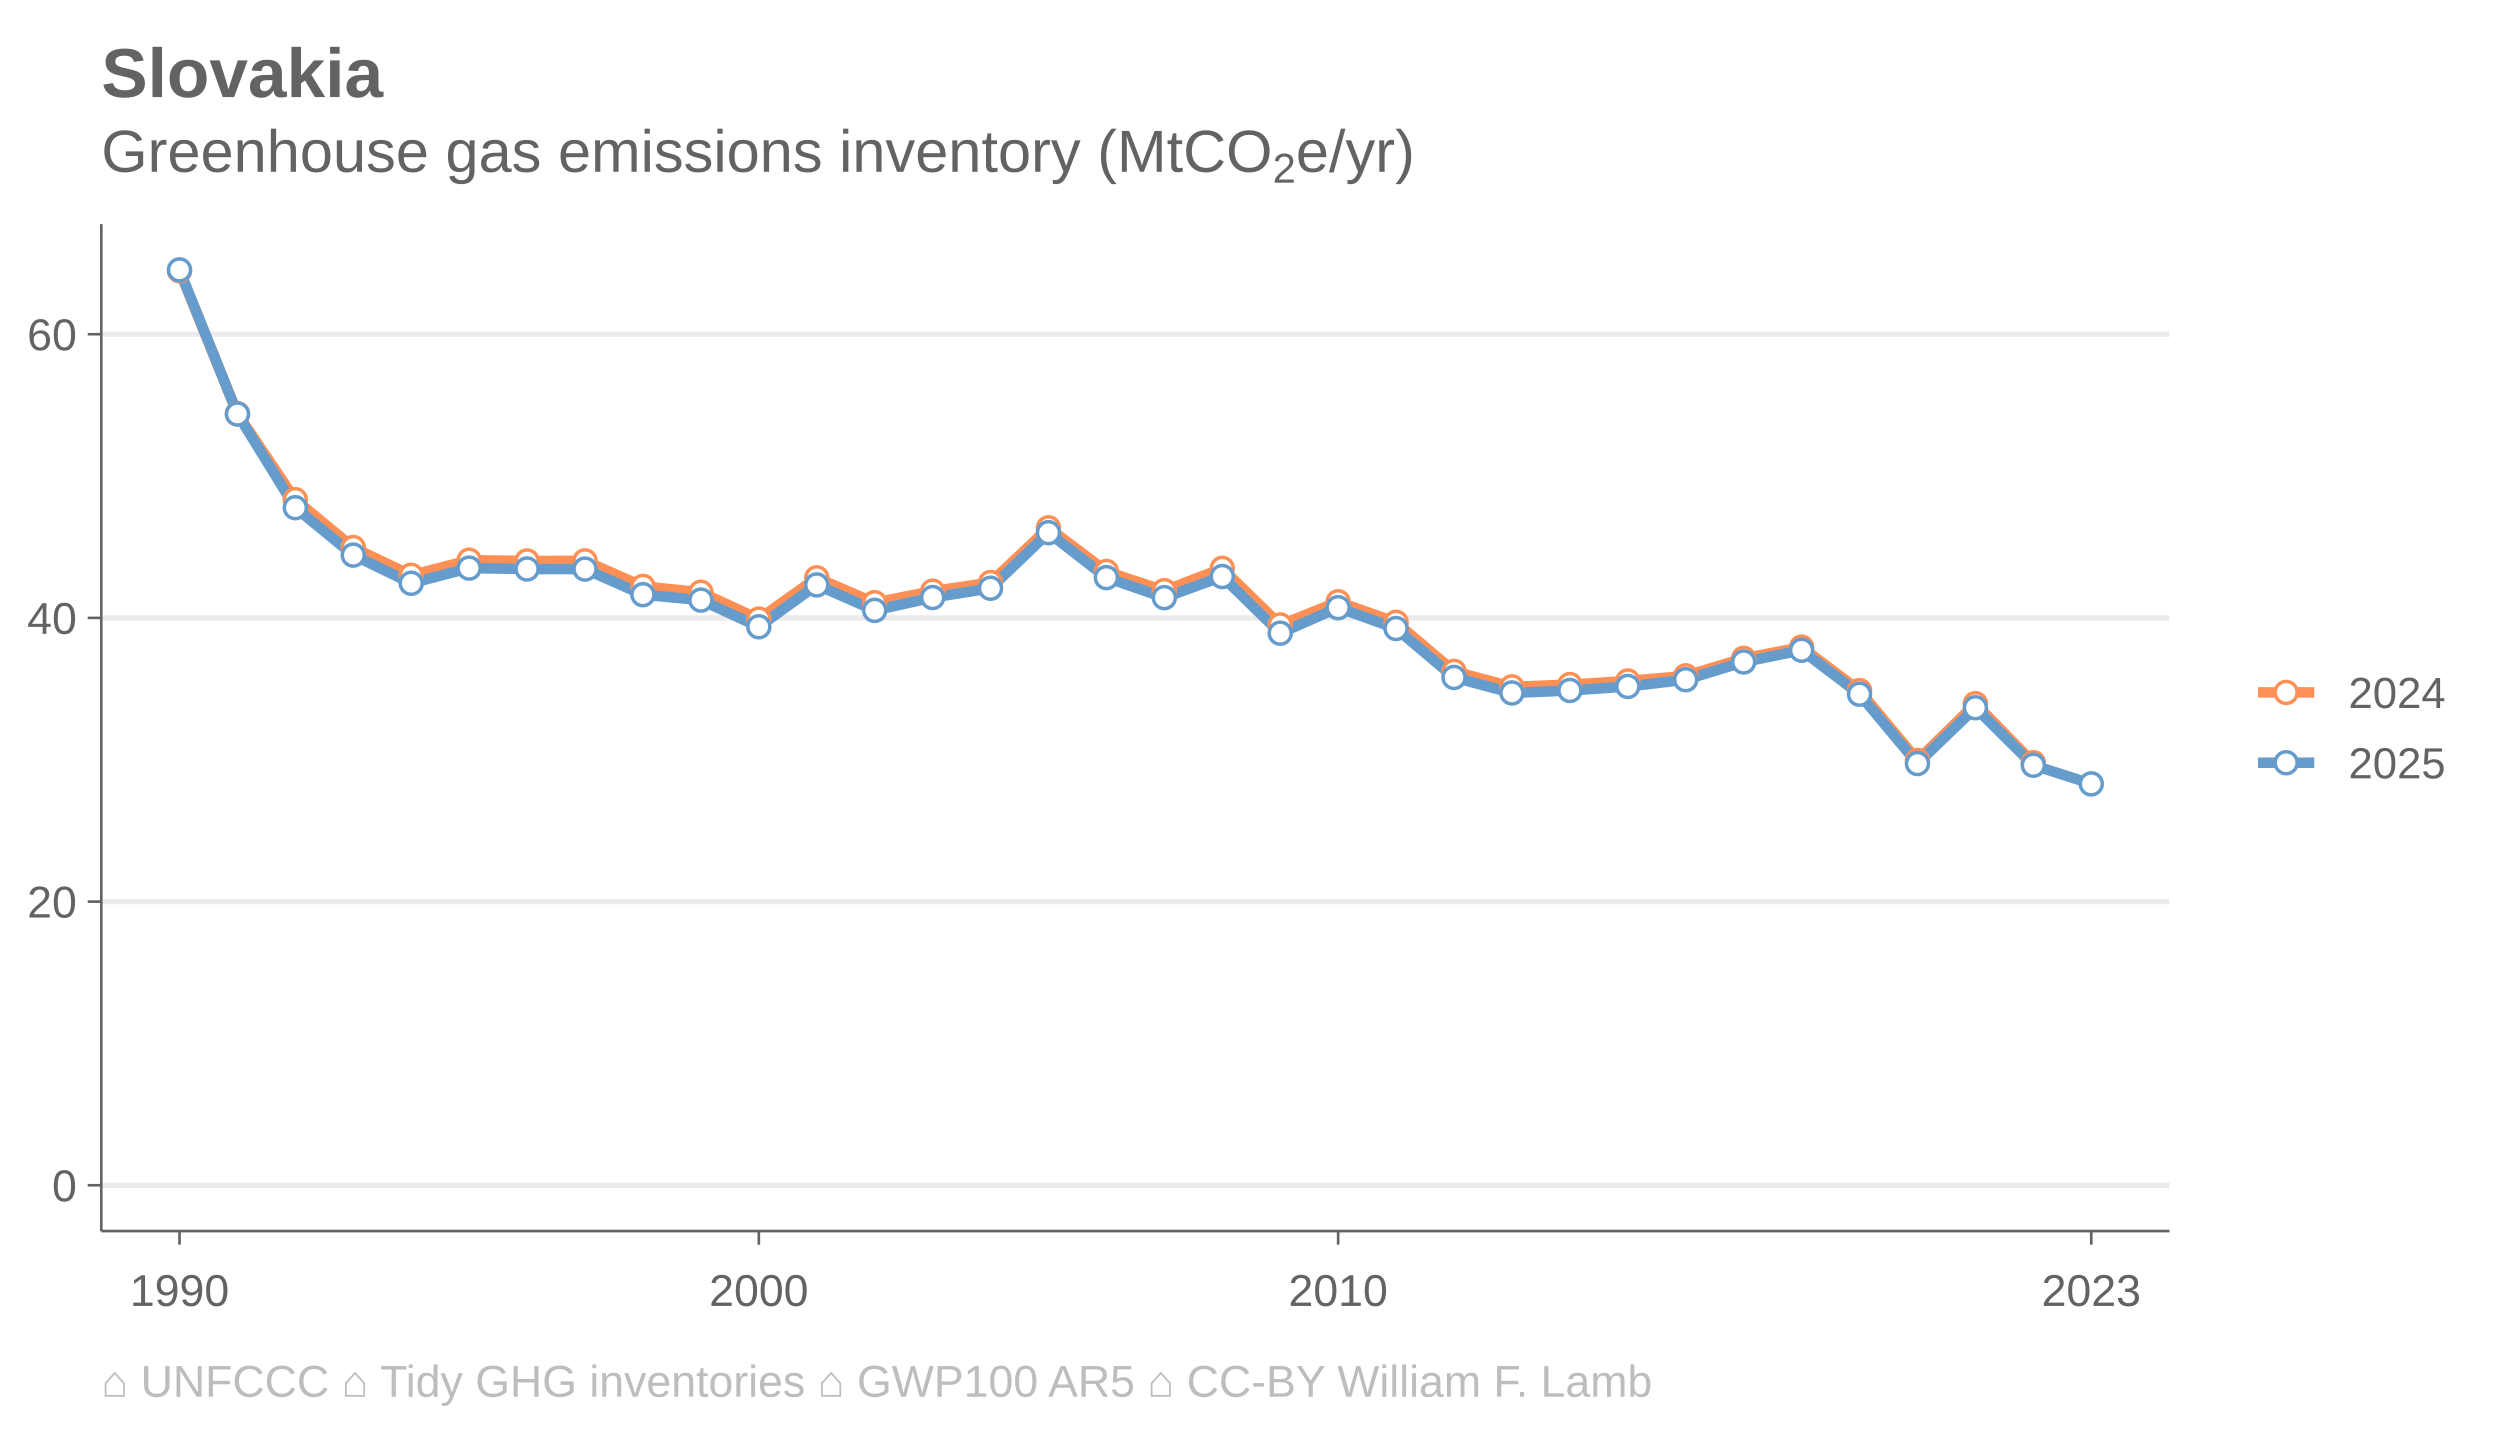
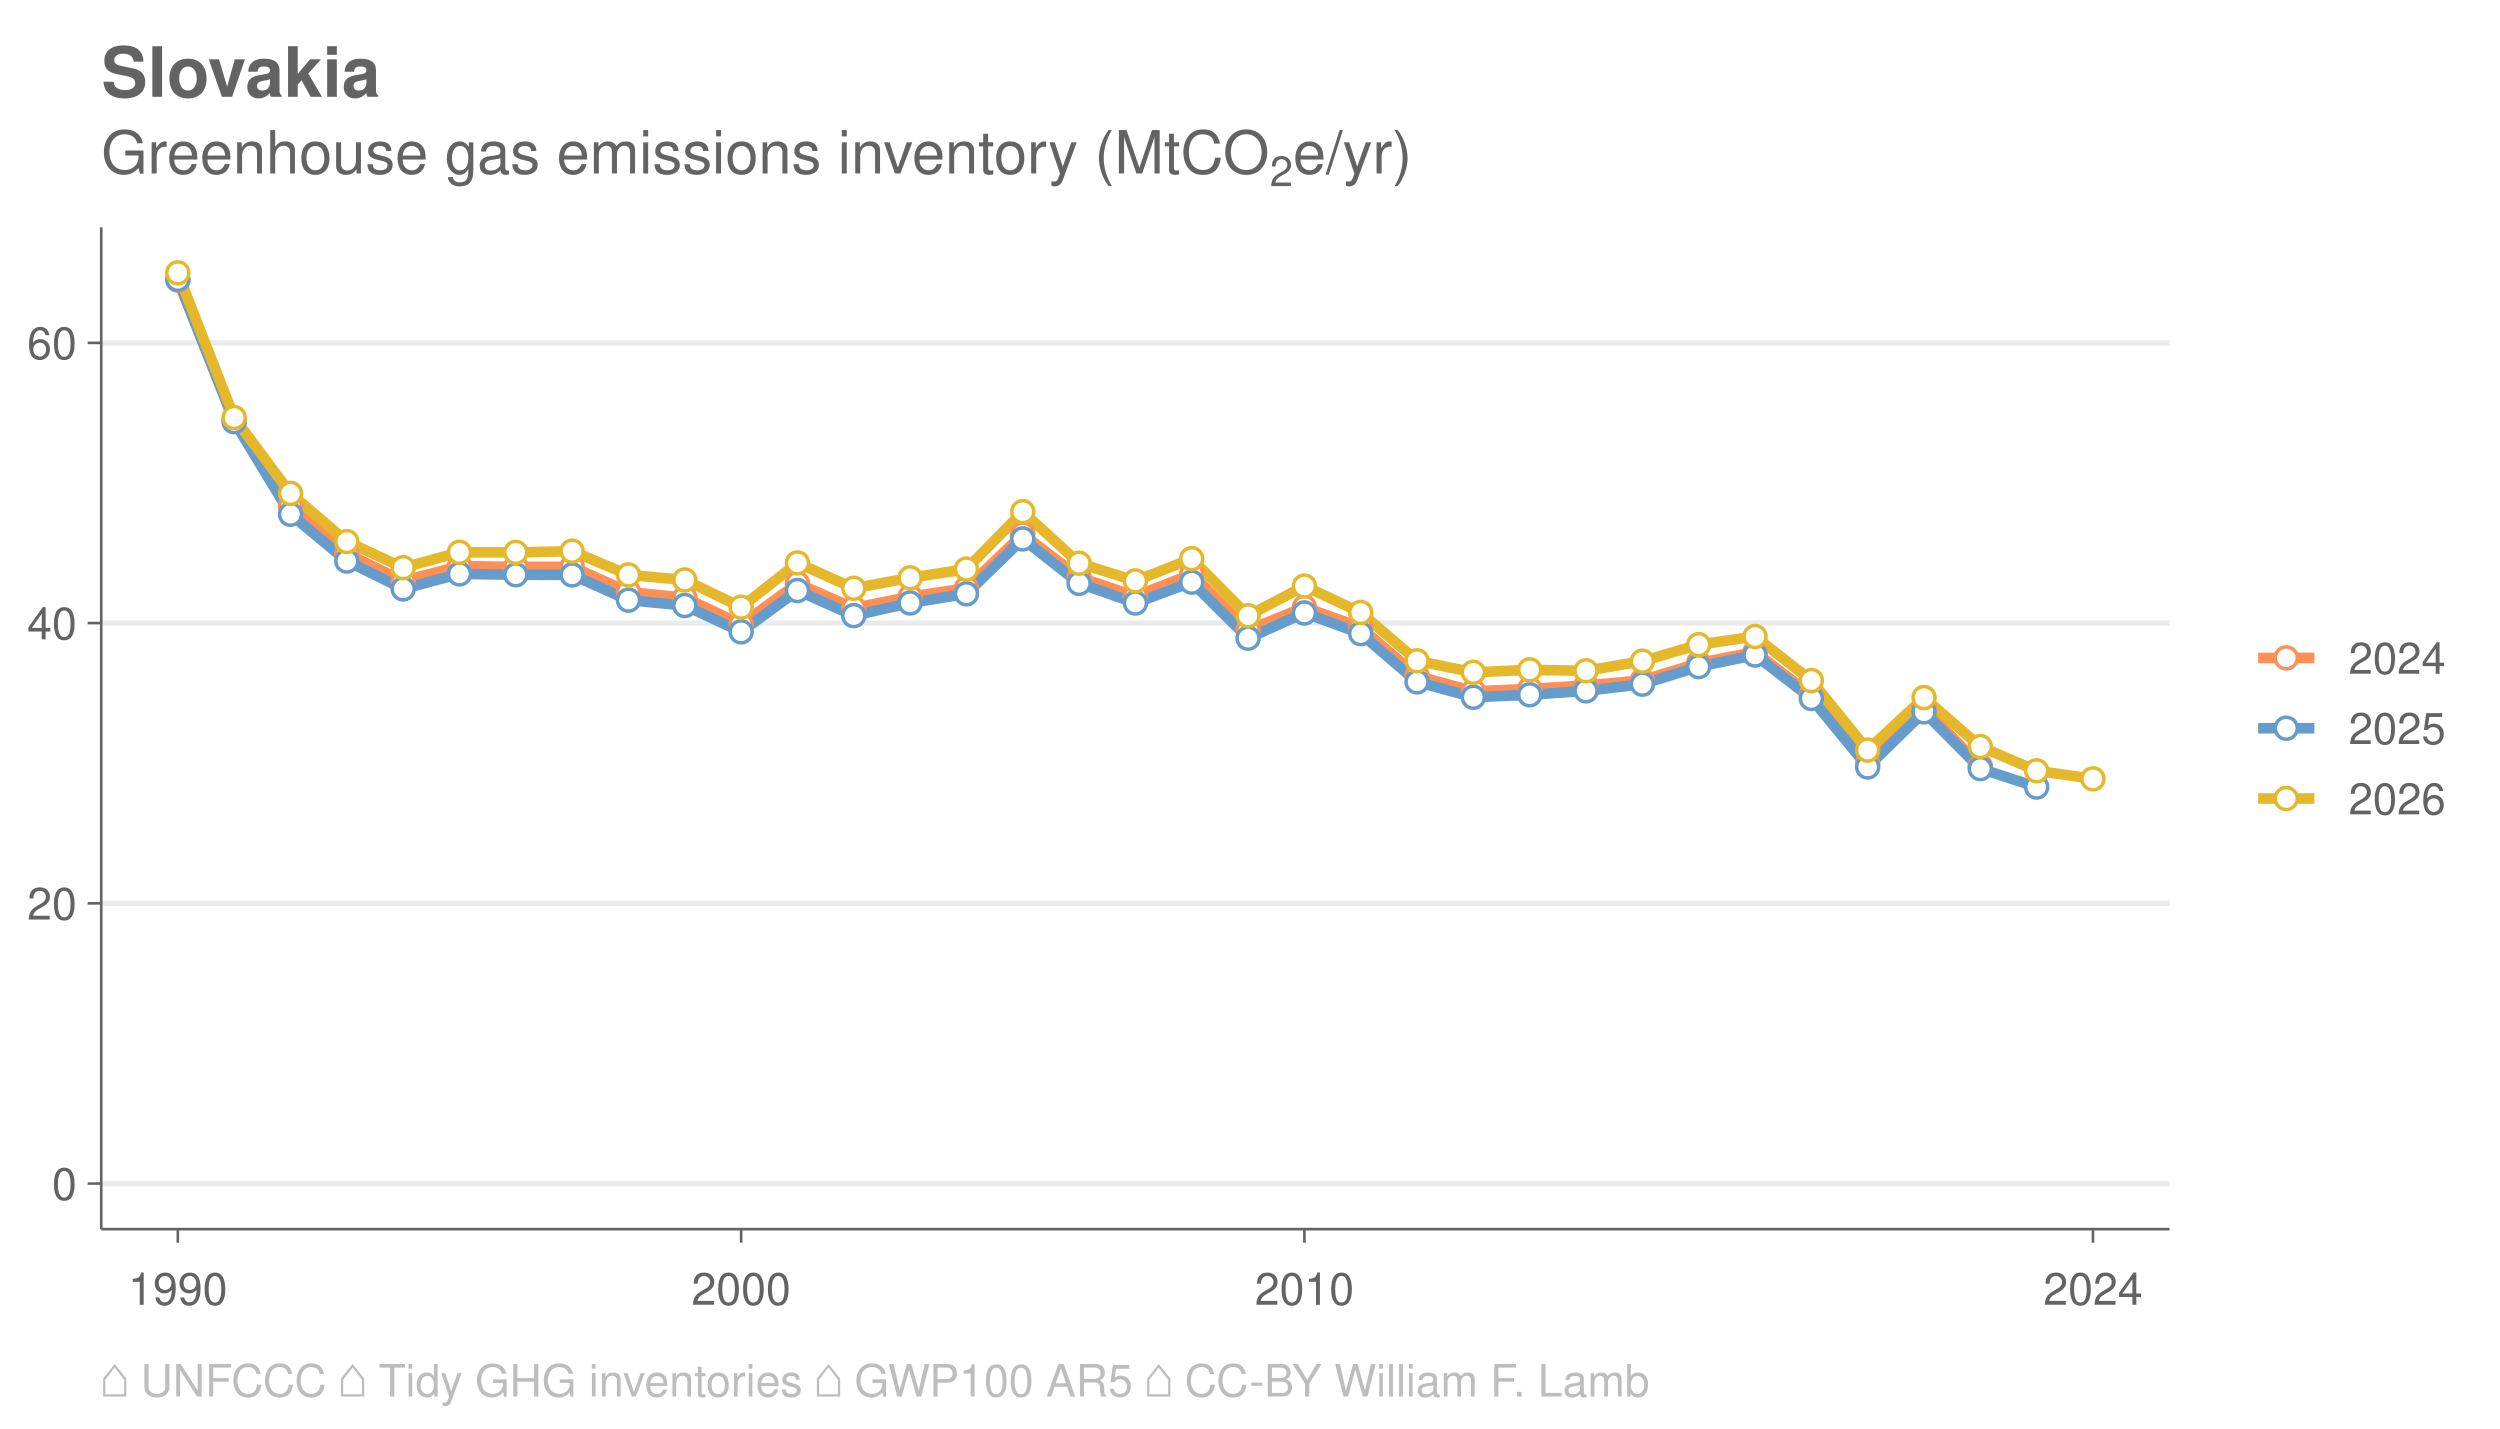
- <svg xmlns="http://www.w3.org/2000/svg" class="svglite" width="504.00pt" height="288.00pt" viewBox="0 0 504.00 288.00">
-   <defs>
-     <style type="text/css">
+ <svg xmlns="http://www.w3.org/2000/svg" width="504.00pt" height="288.00pt" viewBox="0 0 504.00 288.00">
+   <g class="svglite">
+     <defs>
+       <style type="text/css">
    .svglite line, .svglite polyline, .svglite polygon, .svglite path, .svglite rect, .svglite circle {
      fill: none;
      stroke: #000000;
      stroke-linecap: round;
      stroke-linejoin: round;
      stroke-miterlimit: 10.00;
    }
    .svglite text {
      white-space: pre;
    }
+     .svglite g.glyphgroup path {
+       fill: inherit;
+       stroke: none;
+     }
  </style>
-   </defs>
-   <rect width="100%" height="100%" style="stroke: none; fill: #FFFFFF;" />
-   <defs>
-     <clipPath id="cpMC4wMHw1MDQuMDB8MC4wMHwyODguMDA=">
-       <rect x="0.00" y="0.00" width="504.00" height="288.00" />
-     </clipPath>
-   </defs>
-   <g clip-path="url(#cpMC4wMHw1MDQuMDB8MC4wMHwyODguMDA=)">
-     <rect x="0.00" y="0.00" width="504.00" height="288.00" style="stroke-width: 1.07; stroke: #FFFFFF; fill: #FFFFFF;" />
-   </g>
-   <defs>
-     <clipPath id="cpMjAuNDJ8NDM3LjM3fDQ1LjE5fDI0OC4xOA==">
-       <rect x="20.42" y="45.19" width="416.95" height="202.99" />
-     </clipPath>
-   </defs>
-   <g clip-path="url(#cpMjAuNDJ8NDM3LjM3fDQ1LjE5fDI0OC4xOA==)">
-     <polyline points="20.42,238.95 437.37,238.95 " style="stroke-width: 1.07; stroke: #EBEBEB; stroke-linecap: butt;" />
-     <polyline points="20.42,181.76 437.37,181.76 " style="stroke-width: 1.07; stroke: #EBEBEB; stroke-linecap: butt;" />
-     <polyline points="20.42,124.57 437.37,124.57 " style="stroke-width: 1.07; stroke: #EBEBEB; stroke-linecap: butt;" />
-     <polyline points="20.42,67.38 437.37,67.38 " style="stroke-width: 1.07; stroke: #EBEBEB; stroke-linecap: butt;" />
-     <polyline points="36.19,54.58 47.87,83.41 59.54,100.74 71.22,110.38 82.90,115.98 94.58,112.94 106.26,113.09 117.94,113.07 129.62,118.22 141.30,119.40 152.98,124.81 164.66,116.49 176.34,121.50 188.02,119.18 199.69,117.44 211.37,106.41 223.05,115.20 234.73,119.08 246.41,114.59 258.09,126.00 269.77,121.32 281.45,125.46 293.13,135.35 304.81,138.47 316.49,138.01 328.17,137.29 339.84,136.25 351.52,132.72 363.20,130.47 374.88,139.23 386.56,153.30 398.24,141.86 409.92,153.77 " style="stroke-width: 2.13; stroke: #FF9055; stroke-linecap: butt;" />
-     <polyline points="36.19,54.41 47.87,83.46 59.54,102.35 71.22,111.91 82.90,117.59 94.58,114.53 106.26,114.71 117.94,114.73 129.62,119.89 141.30,120.98 152.98,126.36 164.66,117.92 176.34,123.05 188.02,120.46 199.69,118.59 211.37,107.39 223.05,116.45 234.73,120.48 246.41,116.23 258.09,127.65 269.77,122.50 281.45,126.71 293.13,136.57 304.81,139.70 316.49,139.20 328.17,138.39 339.84,137.03 351.52,133.45 363.20,131.09 374.88,139.95 386.56,153.93 398.24,142.68 409.92,154.27 421.60,158.03 " style="stroke-width: 2.13; stroke: #659CCC; stroke-linecap: butt;" />
-     <circle cx="36.19" cy="54.58" r="2.22" style="stroke-width: 0.71; stroke: #FF9055; fill: #FFFFFF;" />
-     <circle cx="36.19" cy="54.41" r="2.22" style="stroke-width: 0.71; stroke: #659CCC; fill: #FFFFFF;" />
-     <circle cx="47.87" cy="83.41" r="2.22" style="stroke-width: 0.71; stroke: #FF9055; fill: #FFFFFF;" />
-     <circle cx="47.87" cy="83.46" r="2.22" style="stroke-width: 0.71; stroke: #659CCC; fill: #FFFFFF;" />
-     <circle cx="59.54" cy="100.74" r="2.22" style="stroke-width: 0.71; stroke: #FF9055; fill: #FFFFFF;" />
-     <circle cx="59.54" cy="102.35" r="2.22" style="stroke-width: 0.71; stroke: #659CCC; fill: #FFFFFF;" />
-     <circle cx="71.22" cy="110.38" r="2.22" style="stroke-width: 0.71; stroke: #FF9055; fill: #FFFFFF;" />
-     <circle cx="71.22" cy="111.91" r="2.22" style="stroke-width: 0.71; stroke: #659CCC; fill: #FFFFFF;" />
-     <circle cx="82.90" cy="115.98" r="2.22" style="stroke-width: 0.71; stroke: #FF9055; fill: #FFFFFF;" />
-     <circle cx="82.90" cy="117.59" r="2.22" style="stroke-width: 0.71; stroke: #659CCC; fill: #FFFFFF;" />
-     <circle cx="94.58" cy="112.94" r="2.22" style="stroke-width: 0.71; stroke: #FF9055; fill: #FFFFFF;" />
-     <circle cx="94.58" cy="114.53" r="2.22" style="stroke-width: 0.71; stroke: #659CCC; fill: #FFFFFF;" />
-     <circle cx="106.26" cy="113.09" r="2.22" style="stroke-width: 0.71; stroke: #FF9055; fill: #FFFFFF;" />
-     <circle cx="106.26" cy="114.71" r="2.22" style="stroke-width: 0.71; stroke: #659CCC; fill: #FFFFFF;" />
-     <circle cx="117.94" cy="113.07" r="2.22" style="stroke-width: 0.71; stroke: #FF9055; fill: #FFFFFF;" />
-     <circle cx="117.94" cy="114.73" r="2.22" style="stroke-width: 0.71; stroke: #659CCC; fill: #FFFFFF;" />
-     <circle cx="129.62" cy="118.22" r="2.22" style="stroke-width: 0.71; stroke: #FF9055; fill: #FFFFFF;" />
-     <circle cx="129.62" cy="119.89" r="2.22" style="stroke-width: 0.71; stroke: #659CCC; fill: #FFFFFF;" />
-     <circle cx="141.30" cy="119.40" r="2.22" style="stroke-width: 0.71; stroke: #FF9055; fill: #FFFFFF;" />
-     <circle cx="141.30" cy="120.98" r="2.22" style="stroke-width: 0.71; stroke: #659CCC; fill: #FFFFFF;" />
-     <circle cx="152.98" cy="124.81" r="2.22" style="stroke-width: 0.71; stroke: #FF9055; fill: #FFFFFF;" />
-     <circle cx="152.98" cy="126.36" r="2.22" style="stroke-width: 0.71; stroke: #659CCC; fill: #FFFFFF;" />
-     <circle cx="164.66" cy="116.49" r="2.22" style="stroke-width: 0.71; stroke: #FF9055; fill: #FFFFFF;" />
-     <circle cx="164.66" cy="117.92" r="2.22" style="stroke-width: 0.71; stroke: #659CCC; fill: #FFFFFF;" />
-     <circle cx="176.34" cy="121.50" r="2.22" style="stroke-width: 0.71; stroke: #FF9055; fill: #FFFFFF;" />
-     <circle cx="176.34" cy="123.05" r="2.22" style="stroke-width: 0.71; stroke: #659CCC; fill: #FFFFFF;" />
-     <circle cx="188.02" cy="119.18" r="2.22" style="stroke-width: 0.71; stroke: #FF9055; fill: #FFFFFF;" />
-     <circle cx="188.02" cy="120.46" r="2.22" style="stroke-width: 0.71; stroke: #659CCC; fill: #FFFFFF;" />
-     <circle cx="199.69" cy="117.44" r="2.22" style="stroke-width: 0.71; stroke: #FF9055; fill: #FFFFFF;" />
-     <circle cx="199.69" cy="118.59" r="2.22" style="stroke-width: 0.71; stroke: #659CCC; fill: #FFFFFF;" />
-     <circle cx="211.37" cy="106.41" r="2.22" style="stroke-width: 0.71; stroke: #FF9055; fill: #FFFFFF;" />
-     <circle cx="211.37" cy="107.39" r="2.22" style="stroke-width: 0.71; stroke: #659CCC; fill: #FFFFFF;" />
-     <circle cx="223.05" cy="115.20" r="2.22" style="stroke-width: 0.71; stroke: #FF9055; fill: #FFFFFF;" />
-     <circle cx="223.05" cy="116.45" r="2.22" style="stroke-width: 0.71; stroke: #659CCC; fill: #FFFFFF;" />
-     <circle cx="234.73" cy="119.08" r="2.22" style="stroke-width: 0.71; stroke: #FF9055; fill: #FFFFFF;" />
-     <circle cx="234.73" cy="120.48" r="2.22" style="stroke-width: 0.71; stroke: #659CCC; fill: #FFFFFF;" />
-     <circle cx="246.41" cy="114.59" r="2.22" style="stroke-width: 0.71; stroke: #FF9055; fill: #FFFFFF;" />
-     <circle cx="246.41" cy="116.23" r="2.22" style="stroke-width: 0.71; stroke: #659CCC; fill: #FFFFFF;" />
-     <circle cx="258.09" cy="126.00" r="2.22" style="stroke-width: 0.71; stroke: #FF9055; fill: #FFFFFF;" />
-     <circle cx="258.09" cy="127.65" r="2.22" style="stroke-width: 0.71; stroke: #659CCC; fill: #FFFFFF;" />
-     <circle cx="269.77" cy="121.32" r="2.22" style="stroke-width: 0.71; stroke: #FF9055; fill: #FFFFFF;" />
-     <circle cx="269.77" cy="122.50" r="2.22" style="stroke-width: 0.71; stroke: #659CCC; fill: #FFFFFF;" />
-     <circle cx="281.45" cy="125.46" r="2.22" style="stroke-width: 0.71; stroke: #FF9055; fill: #FFFFFF;" />
-     <circle cx="281.45" cy="126.71" r="2.22" style="stroke-width: 0.71; stroke: #659CCC; fill: #FFFFFF;" />
-     <circle cx="293.13" cy="135.35" r="2.22" style="stroke-width: 0.71; stroke: #FF9055; fill: #FFFFFF;" />
-     <circle cx="293.13" cy="136.57" r="2.22" style="stroke-width: 0.71; stroke: #659CCC; fill: #FFFFFF;" />
-     <circle cx="304.81" cy="138.47" r="2.22" style="stroke-width: 0.71; stroke: #FF9055; fill: #FFFFFF;" />
-     <circle cx="304.81" cy="139.70" r="2.22" style="stroke-width: 0.71; stroke: #659CCC; fill: #FFFFFF;" />
-     <circle cx="316.49" cy="138.01" r="2.22" style="stroke-width: 0.71; stroke: #FF9055; fill: #FFFFFF;" />
-     <circle cx="316.49" cy="139.20" r="2.22" style="stroke-width: 0.71; stroke: #659CCC; fill: #FFFFFF;" />
-     <circle cx="328.17" cy="137.29" r="2.22" style="stroke-width: 0.71; stroke: #FF9055; fill: #FFFFFF;" />
-     <circle cx="328.17" cy="138.39" r="2.22" style="stroke-width: 0.71; stroke: #659CCC; fill: #FFFFFF;" />
-     <circle cx="339.84" cy="136.25" r="2.22" style="stroke-width: 0.71; stroke: #FF9055; fill: #FFFFFF;" />
-     <circle cx="339.84" cy="137.03" r="2.22" style="stroke-width: 0.71; stroke: #659CCC; fill: #FFFFFF;" />
-     <circle cx="351.52" cy="132.72" r="2.22" style="stroke-width: 0.71; stroke: #FF9055; fill: #FFFFFF;" />
-     <circle cx="351.52" cy="133.45" r="2.22" style="stroke-width: 0.71; stroke: #659CCC; fill: #FFFFFF;" />
-     <circle cx="363.20" cy="130.47" r="2.22" style="stroke-width: 0.71; stroke: #FF9055; fill: #FFFFFF;" />
-     <circle cx="363.20" cy="131.09" r="2.22" style="stroke-width: 0.71; stroke: #659CCC; fill: #FFFFFF;" />
-     <circle cx="374.88" cy="139.23" r="2.22" style="stroke-width: 0.71; stroke: #FF9055; fill: #FFFFFF;" />
-     <circle cx="374.88" cy="139.95" r="2.22" style="stroke-width: 0.71; stroke: #659CCC; fill: #FFFFFF;" />
-     <circle cx="386.56" cy="153.30" r="2.22" style="stroke-width: 0.71; stroke: #FF9055; fill: #FFFFFF;" />
-     <circle cx="386.56" cy="153.93" r="2.22" style="stroke-width: 0.71; stroke: #659CCC; fill: #FFFFFF;" />
-     <circle cx="398.24" cy="141.86" r="2.22" style="stroke-width: 0.71; stroke: #FF9055; fill: #FFFFFF;" />
-     <circle cx="398.24" cy="142.68" r="2.22" style="stroke-width: 0.71; stroke: #659CCC; fill: #FFFFFF;" />
-     <circle cx="409.92" cy="153.77" r="2.22" style="stroke-width: 0.71; stroke: #FF9055; fill: #FFFFFF;" />
-     <circle cx="409.92" cy="154.27" r="2.22" style="stroke-width: 0.71; stroke: #659CCC; fill: #FFFFFF;" />
-     <circle cx="421.60" cy="158.03" r="2.22" style="stroke-width: 0.71; stroke: #659CCC; fill: #FFFFFF;" />
-   </g>
-   <g clip-path="url(#cpMC4wMHw1MDQuMDB8MC4wMHwyODguMDA=)">
-     <polyline points="20.42,248.18 20.42,45.19 " style="stroke-width: 0.53; stroke: #636363; stroke-linecap: butt;" />
-     <text x="15.49" y="242.17" text-anchor="end" style="font-size: 9.00px;fill: #636363; font-family: &quot;Arial&quot;;" textLength="5.00px" lengthAdjust="spacingAndGlyphs">0</text>
-     <text x="15.49" y="184.98" text-anchor="end" style="font-size: 9.00px;fill: #636363; font-family: &quot;Arial&quot;;" textLength="10.01px" lengthAdjust="spacingAndGlyphs">20</text>
-     <text x="15.49" y="127.79" text-anchor="end" style="font-size: 9.00px;fill: #636363; font-family: &quot;Arial&quot;;" textLength="10.01px" lengthAdjust="spacingAndGlyphs">40</text>
-     <text x="15.49" y="70.60" text-anchor="end" style="font-size: 9.00px;fill: #636363; font-family: &quot;Arial&quot;;" textLength="10.01px" lengthAdjust="spacingAndGlyphs">60</text>
-     <polyline points="17.68,238.95 20.42,238.95 " style="stroke-width: 0.53; stroke: #636363; stroke-linecap: butt;" />
-     <polyline points="17.68,181.76 20.42,181.76 " style="stroke-width: 0.53; stroke: #636363; stroke-linecap: butt;" />
-     <polyline points="17.68,124.57 20.42,124.57 " style="stroke-width: 0.53; stroke: #636363; stroke-linecap: butt;" />
-     <polyline points="17.68,67.38 20.42,67.38 " style="stroke-width: 0.53; stroke: #636363; stroke-linecap: butt;" />
-     <polyline points="20.42,248.18 437.37,248.18 " style="stroke-width: 0.53; stroke: #636363; stroke-linecap: butt;" />
-     <polyline points="36.19,250.92 36.19,248.18 " style="stroke-width: 0.53; stroke: #636363; stroke-linecap: butt;" />
-     <polyline points="152.98,250.92 152.98,248.18 " style="stroke-width: 0.53; stroke: #636363; stroke-linecap: butt;" />
-     <polyline points="269.77,250.92 269.77,248.18 " style="stroke-width: 0.53; stroke: #636363; stroke-linecap: butt;" />
-     <polyline points="421.60,250.92 421.60,248.18 " style="stroke-width: 0.53; stroke: #636363; stroke-linecap: butt;" />
-     <text x="36.19" y="263.28" text-anchor="middle" style="font-size: 9.00px;fill: #636363; font-family: &quot;Arial&quot;;" textLength="20.02px" lengthAdjust="spacingAndGlyphs">1990</text>
-     <text x="152.98" y="263.28" text-anchor="middle" style="font-size: 9.00px;fill: #636363; font-family: &quot;Arial&quot;;" textLength="20.02px" lengthAdjust="spacingAndGlyphs">2000</text>
-     <text x="269.77" y="263.28" text-anchor="middle" style="font-size: 9.00px;fill: #636363; font-family: &quot;Arial&quot;;" textLength="20.02px" lengthAdjust="spacingAndGlyphs">2010</text>
-     <text x="421.60" y="263.28" text-anchor="middle" style="font-size: 9.00px;fill: #636363; font-family: &quot;Arial&quot;;" textLength="20.02px" lengthAdjust="spacingAndGlyphs">2023</text>
-     <rect x="448.32" y="127.03" width="50.20" height="39.31" style="stroke-width: 1.07; stroke: none; fill: #FFFFFF;" />
-     <line x1="455.22" y1="139.59" x2="466.56" y2="139.59" style="stroke-width: 2.13; stroke: #FF9055; stroke-linecap: butt;" />
-     <circle cx="460.89" cy="139.59" r="2.22" style="stroke-width: 0.71; stroke: #FF9055; fill: #FFFFFF;" />
-     <line x1="455.22" y1="153.77" x2="466.56" y2="153.77" style="stroke-width: 2.13; stroke: #659CCC; stroke-linecap: butt;" />
-     <circle cx="460.89" cy="153.77" r="2.22" style="stroke-width: 0.71; stroke: #659CCC; fill: #FFFFFF;" />
-     <text x="473.46" y="142.74" style="font-size: 8.80px;fill: #636363; font-family: &quot;Arial&quot;;" textLength="19.58px" lengthAdjust="spacingAndGlyphs">2024</text>
-     <text x="473.46" y="156.92" style="font-size: 8.80px;fill: #636363; font-family: &quot;Arial&quot;;" textLength="19.58px" lengthAdjust="spacingAndGlyphs">2025</text>
-     <text x="20.42" y="34.64" style="font-size: 12.00px;fill: #636363; font-family: &quot;Arial&quot;;" textLength="236.15px" lengthAdjust="spacingAndGlyphs">Greenhouse gas emissions inventory (MtCO</text>
-     <text x="256.57" y="36.82" style="font-size: 8.40px;fill: #636363; font-family: &quot;Arial&quot;;" textLength="4.67px" lengthAdjust="spacingAndGlyphs">2</text>
-     <text x="261.24" y="34.64" style="font-size: 12.00px;fill: #636363; font-family: &quot;Arial&quot;;" textLength="24.00px" lengthAdjust="spacingAndGlyphs">e/yr)</text>
-     <text x="20.42" y="19.57" style="font-size: 14.00px; font-weight: bold;fill: #636363; font-family: &quot;Arial&quot;;" textLength="56.79px" lengthAdjust="spacingAndGlyphs">Slovakia</text>
-     <text x="20.42" y="281.58" style="font-size: 9.00px;fill: #BDBDBD; font-family: &quot;Arial&quot;;" textLength="327.62px" lengthAdjust="spacingAndGlyphs">⌂ UNFCCC   ⌂ Tidy GHG inventories   ⌂ GWP100 AR5   ⌂ CC-BY William F. Lamb</text>
+     </defs>
+     <rect width="100%" height="100%" style="stroke: none; fill: #FFFFFF;" />
+     <defs>
+       <clipPath id="cpMC4wMHw1MDQuMDB8MC4wMHwyODguMDA=">
+         <rect x="0.00" y="0.00" width="504.00" height="288.00" />
+       </clipPath>
+     </defs>
+     <g clip-path="url(#cpMC4wMHw1MDQuMDB8MC4wMHwyODguMDA=)">
+       <rect x="0" y="0.00" width="504.00" height="288.00" style="stroke-width: 1.07; stroke: #FFFFFF; fill: #FFFFFF;" />
+     </g>
+     <defs>
+       <clipPath id="cpMjAuNDF8NDM3LjM5fDQ1LjgzfDI0Ny43OQ==">
+         <rect x="20.41" y="45.83" width="416.98" height="201.96" />
+       </clipPath>
+     </defs>
+     <g clip-path="url(#cpMjAuNDF8NDM3LjM5fDQ1LjgzfDI0Ny43OQ==)">
+       <polyline points="20.41,238.61 437.39,238.61 " style="stroke-width: 1.07; stroke: #EBEBEB; stroke-linecap: butt;" />
+       <polyline points="20.41,182.11 437.39,182.11 " style="stroke-width: 1.07; stroke: #EBEBEB; stroke-linecap: butt;" />
+       <polyline points="20.41,125.61 437.39,125.61 " style="stroke-width: 1.07; stroke: #EBEBEB; stroke-linecap: butt;" />
+       <polyline points="20.41,69.12 437.39,69.12 " style="stroke-width: 1.07; stroke: #EBEBEB; stroke-linecap: butt;" />
+       <polyline points="35.85,56.47 47.21,84.95 58.57,102.07 69.92,111.60 81.28,117.13 92.63,114.12 103.99,114.28 115.34,114.26 126.70,119.34 138.05,120.50 149.41,125.85 160.77,117.63 172.12,122.58 183.48,120.30 194.83,118.57 206.19,107.67 217.54,116.36 228.90,120.19 240.25,115.76 251.61,127.03 262.97,122.41 274.32,126.49 285.68,136.27 297.03,139.35 308.39,138.89 319.74,138.18 331.10,137.16 342.45,133.66 353.81,131.45 365.17,140.10 376.52,154.00 387.88,142.70 399.23,154.46 " style="stroke-width: 2.13; stroke: #FF9055; stroke-linecap: butt;" />
+       <polyline points="35.85,56.31 47.21,85.00 58.57,103.67 69.92,113.11 81.28,118.72 92.63,115.70 103.99,115.87 115.34,115.90 126.70,120.99 138.05,122.07 149.41,127.38 160.77,119.05 172.12,124.11 183.48,121.56 194.83,119.71 206.19,108.65 217.54,117.60 228.90,121.57 240.25,117.37 251.61,128.66 262.97,123.57 274.32,127.73 285.68,137.47 297.03,140.56 308.39,140.07 319.74,139.27 331.10,137.93 342.45,134.39 353.81,132.05 365.17,140.81 376.52,154.62 387.88,143.51 399.23,154.95 410.59,158.67 " style="stroke-width: 2.13; stroke: #659CCC; stroke-linecap: butt;" />
+       <polyline points="35.85,55.01 47.21,84.18 58.57,99.47 69.92,109.18 81.28,114.45 92.63,111.34 103.99,111.36 115.34,111.12 126.70,115.90 138.05,116.91 149.41,122.41 160.77,113.49 172.12,118.59 183.48,116.49 194.83,114.72 206.19,103.15 217.54,113.54 228.90,117.11 240.25,112.63 251.61,124.13 262.97,118.15 274.32,123.48 285.68,133.22 297.03,135.54 308.39,135.04 319.74,135.23 331.10,133.29 342.45,129.96 353.81,128.32 365.17,137.20 376.52,151.21 387.88,140.63 399.23,150.50 410.59,155.39 421.94,157.02 " style="stroke-width: 2.13; stroke: #E5B82C; stroke-linecap: butt;" />
+       <circle cx="35.85" cy="56.47" r="2.22" style="stroke-width: 0.71; stroke: #FF9055; fill: #FFFFFF;" />
+       <circle cx="35.85" cy="56.31" r="2.22" style="stroke-width: 0.71; stroke: #659CCC; fill: #FFFFFF;" />
+       <circle cx="35.85" cy="55.01" r="2.22" style="stroke-width: 0.71; stroke: #E5B82C; fill: #FFFFFF;" />
+       <circle cx="47.21" cy="84.95" r="2.22" style="stroke-width: 0.71; stroke: #FF9055; fill: #FFFFFF;" />
+       <circle cx="47.21" cy="85.00" r="2.22" style="stroke-width: 0.71; stroke: #659CCC; fill: #FFFFFF;" />
+       <circle cx="47.21" cy="84.18" r="2.22" style="stroke-width: 0.71; stroke: #E5B82C; fill: #FFFFFF;" />
+       <circle cx="58.57" cy="102.07" r="2.22" style="stroke-width: 0.71; stroke: #FF9055; fill: #FFFFFF;" />
+       <circle cx="58.57" cy="103.67" r="2.22" style="stroke-width: 0.71; stroke: #659CCC; fill: #FFFFFF;" />
+       <circle cx="58.57" cy="99.47" r="2.22" style="stroke-width: 0.71; stroke: #E5B82C; fill: #FFFFFF;" />
+       <circle cx="69.92" cy="111.60" r="2.22" style="stroke-width: 0.71; stroke: #FF9055; fill: #FFFFFF;" />
+       <circle cx="69.92" cy="113.11" r="2.22" style="stroke-width: 0.71; stroke: #659CCC; fill: #FFFFFF;" />
+       <circle cx="69.92" cy="109.18" r="2.22" style="stroke-width: 0.71; stroke: #E5B82C; fill: #FFFFFF;" />
+       <circle cx="81.28" cy="117.13" r="2.22" style="stroke-width: 0.71; stroke: #FF9055; fill: #FFFFFF;" />
+       <circle cx="81.28" cy="118.72" r="2.22" style="stroke-width: 0.71; stroke: #659CCC; fill: #FFFFFF;" />
+       <circle cx="81.28" cy="114.45" r="2.22" style="stroke-width: 0.71; stroke: #E5B82C; fill: #FFFFFF;" />
+       <circle cx="92.63" cy="114.12" r="2.22" style="stroke-width: 0.71; stroke: #FF9055; fill: #FFFFFF;" />
+       <circle cx="92.63" cy="115.70" r="2.22" style="stroke-width: 0.71; stroke: #659CCC; fill: #FFFFFF;" />
+       <circle cx="92.63" cy="111.34" r="2.22" style="stroke-width: 0.71; stroke: #E5B82C; fill: #FFFFFF;" />
+       <circle cx="103.99" cy="114.28" r="2.22" style="stroke-width: 0.71; stroke: #FF9055; fill: #FFFFFF;" />
+       <circle cx="103.99" cy="115.87" r="2.22" style="stroke-width: 0.71; stroke: #659CCC; fill: #FFFFFF;" />
+       <circle cx="103.99" cy="111.36" r="2.22" style="stroke-width: 0.71; stroke: #E5B82C; fill: #FFFFFF;" />
+       <circle cx="115.34" cy="114.26" r="2.22" style="stroke-width: 0.71; stroke: #FF9055; fill: #FFFFFF;" />
+       <circle cx="115.34" cy="115.90" r="2.22" style="stroke-width: 0.71; stroke: #659CCC; fill: #FFFFFF;" />
+       <circle cx="115.34" cy="111.12" r="2.22" style="stroke-width: 0.71; stroke: #E5B82C; fill: #FFFFFF;" />
+       <circle cx="126.70" cy="119.34" r="2.22" style="stroke-width: 0.71; stroke: #FF9055; fill: #FFFFFF;" />
+       <circle cx="126.70" cy="120.99" r="2.22" style="stroke-width: 0.71; stroke: #659CCC; fill: #FFFFFF;" />
+       <circle cx="126.70" cy="115.90" r="2.22" style="stroke-width: 0.71; stroke: #E5B82C; fill: #FFFFFF;" />
+       <circle cx="138.05" cy="120.50" r="2.22" style="stroke-width: 0.71; stroke: #FF9055; fill: #FFFFFF;" />
+       <circle cx="138.05" cy="122.07" r="2.22" style="stroke-width: 0.71; stroke: #659CCC; fill: #FFFFFF;" />
+       <circle cx="138.05" cy="116.91" r="2.22" style="stroke-width: 0.71; stroke: #E5B82C; fill: #FFFFFF;" />
+       <circle cx="149.41" cy="125.85" r="2.22" style="stroke-width: 0.71; stroke: #FF9055; fill: #FFFFFF;" />
+       <circle cx="149.41" cy="127.38" r="2.22" style="stroke-width: 0.71; stroke: #659CCC; fill: #FFFFFF;" />
+       <circle cx="149.41" cy="122.41" r="2.22" style="stroke-width: 0.71; stroke: #E5B82C; fill: #FFFFFF;" />
+       <circle cx="160.77" cy="117.63" r="2.22" style="stroke-width: 0.71; stroke: #FF9055; fill: #FFFFFF;" />
+       <circle cx="160.77" cy="119.05" r="2.22" style="stroke-width: 0.71; stroke: #659CCC; fill: #FFFFFF;" />
+       <circle cx="160.77" cy="113.49" r="2.22" style="stroke-width: 0.71; stroke: #E5B82C; fill: #FFFFFF;" />
+       <circle cx="172.12" cy="122.58" r="2.22" style="stroke-width: 0.71; stroke: #FF9055; fill: #FFFFFF;" />
+       <circle cx="172.12" cy="124.11" r="2.22" style="stroke-width: 0.71; stroke: #659CCC; fill: #FFFFFF;" />
+       <circle cx="172.12" cy="118.59" r="2.22" style="stroke-width: 0.71; stroke: #E5B82C; fill: #FFFFFF;" />
+       <circle cx="183.48" cy="120.30" r="2.22" style="stroke-width: 0.71; stroke: #FF9055; fill: #FFFFFF;" />
+       <circle cx="183.48" cy="121.56" r="2.22" style="stroke-width: 0.71; stroke: #659CCC; fill: #FFFFFF;" />
+       <circle cx="183.48" cy="116.49" r="2.22" style="stroke-width: 0.71; stroke: #E5B82C; fill: #FFFFFF;" />
+       <circle cx="194.83" cy="118.57" r="2.22" style="stroke-width: 0.71; stroke: #FF9055; fill: #FFFFFF;" />
+       <circle cx="194.83" cy="119.71" r="2.22" style="stroke-width: 0.71; stroke: #659CCC; fill: #FFFFFF;" />
+       <circle cx="194.83" cy="114.72" r="2.22" style="stroke-width: 0.71; stroke: #E5B82C; fill: #FFFFFF;" />
+       <circle cx="206.19" cy="107.67" r="2.22" style="stroke-width: 0.71; stroke: #FF9055; fill: #FFFFFF;" />
+       <circle cx="206.19" cy="108.65" r="2.22" style="stroke-width: 0.71; stroke: #659CCC; fill: #FFFFFF;" />
+       <circle cx="206.19" cy="103.15" r="2.22" style="stroke-width: 0.71; stroke: #E5B82C; fill: #FFFFFF;" />
+       <circle cx="217.54" cy="116.36" r="2.22" style="stroke-width: 0.71; stroke: #FF9055; fill: #FFFFFF;" />
+       <circle cx="217.54" cy="117.60" r="2.22" style="stroke-width: 0.71; stroke: #659CCC; fill: #FFFFFF;" />
+       <circle cx="217.54" cy="113.54" r="2.22" style="stroke-width: 0.71; stroke: #E5B82C; fill: #FFFFFF;" />
+       <circle cx="228.90" cy="120.19" r="2.22" style="stroke-width: 0.71; stroke: #FF9055; fill: #FFFFFF;" />
+       <circle cx="228.90" cy="121.57" r="2.22" style="stroke-width: 0.71; stroke: #659CCC; fill: #FFFFFF;" />
+       <circle cx="228.90" cy="117.11" r="2.22" style="stroke-width: 0.71; stroke: #E5B82C; fill: #FFFFFF;" />
+       <circle cx="240.25" cy="115.76" r="2.22" style="stroke-width: 0.71; stroke: #FF9055; fill: #FFFFFF;" />
+       <circle cx="240.25" cy="117.37" r="2.22" style="stroke-width: 0.71; stroke: #659CCC; fill: #FFFFFF;" />
+       <circle cx="240.25" cy="112.63" r="2.22" style="stroke-width: 0.71; stroke: #E5B82C; fill: #FFFFFF;" />
+       <circle cx="251.61" cy="127.03" r="2.22" style="stroke-width: 0.71; stroke: #FF9055; fill: #FFFFFF;" />
+       <circle cx="251.61" cy="128.66" r="2.22" style="stroke-width: 0.71; stroke: #659CCC; fill: #FFFFFF;" />
+       <circle cx="251.61" cy="124.13" r="2.22" style="stroke-width: 0.71; stroke: #E5B82C; fill: #FFFFFF;" />
+       <circle cx="262.97" cy="122.41" r="2.22" style="stroke-width: 0.71; stroke: #FF9055; fill: #FFFFFF;" />
+       <circle cx="262.97" cy="123.57" r="2.22" style="stroke-width: 0.71; stroke: #659CCC; fill: #FFFFFF;" />
+       <circle cx="262.97" cy="118.15" r="2.22" style="stroke-width: 0.71; stroke: #E5B82C; fill: #FFFFFF;" />
+       <circle cx="274.32" cy="126.49" r="2.22" style="stroke-width: 0.71; stroke: #FF9055; fill: #FFFFFF;" />
+       <circle cx="274.32" cy="127.73" r="2.22" style="stroke-width: 0.71; stroke: #659CCC; fill: #FFFFFF;" />
+       <circle cx="274.32" cy="123.48" r="2.22" style="stroke-width: 0.71; stroke: #E5B82C; fill: #FFFFFF;" />
+       <circle cx="285.68" cy="136.27" r="2.22" style="stroke-width: 0.71; stroke: #FF9055; fill: #FFFFFF;" />
+       <circle cx="285.68" cy="137.47" r="2.22" style="stroke-width: 0.71; stroke: #659CCC; fill: #FFFFFF;" />
+       <circle cx="285.68" cy="133.22" r="2.22" style="stroke-width: 0.71; stroke: #E5B82C; fill: #FFFFFF;" />
+       <circle cx="297.03" cy="139.35" r="2.22" style="stroke-width: 0.71; stroke: #FF9055; fill: #FFFFFF;" />
+       <circle cx="297.03" cy="140.56" r="2.22" style="stroke-width: 0.71; stroke: #659CCC; fill: #FFFFFF;" />
+       <circle cx="297.03" cy="135.54" r="2.22" style="stroke-width: 0.71; stroke: #E5B82C; fill: #FFFFFF;" />
+       <circle cx="308.39" cy="138.89" r="2.22" style="stroke-width: 0.71; stroke: #FF9055; fill: #FFFFFF;" />
+       <circle cx="308.39" cy="140.07" r="2.22" style="stroke-width: 0.71; stroke: #659CCC; fill: #FFFFFF;" />
+       <circle cx="308.39" cy="135.04" r="2.22" style="stroke-width: 0.71; stroke: #E5B82C; fill: #FFFFFF;" />
+       <circle cx="319.74" cy="138.18" r="2.22" style="stroke-width: 0.71; stroke: #FF9055; fill: #FFFFFF;" />
+       <circle cx="319.74" cy="139.27" r="2.22" style="stroke-width: 0.71; stroke: #659CCC; fill: #FFFFFF;" />
+       <circle cx="319.74" cy="135.23" r="2.22" style="stroke-width: 0.71; stroke: #E5B82C; fill: #FFFFFF;" />
+       <circle cx="331.10" cy="137.16" r="2.22" style="stroke-width: 0.71; stroke: #FF9055; fill: #FFFFFF;" />
+       <circle cx="331.10" cy="137.93" r="2.22" style="stroke-width: 0.71; stroke: #659CCC; fill: #FFFFFF;" />
+       <circle cx="331.10" cy="133.29" r="2.22" style="stroke-width: 0.71; stroke: #E5B82C; fill: #FFFFFF;" />
+       <circle cx="342.45" cy="133.66" r="2.22" style="stroke-width: 0.71; stroke: #FF9055; fill: #FFFFFF;" />
+       <circle cx="342.45" cy="134.39" r="2.22" style="stroke-width: 0.71; stroke: #659CCC; fill: #FFFFFF;" />
+       <circle cx="342.45" cy="129.96" r="2.22" style="stroke-width: 0.71; stroke: #E5B82C; fill: #FFFFFF;" />
+       <circle cx="353.81" cy="131.45" r="2.22" style="stroke-width: 0.71; stroke: #FF9055; fill: #FFFFFF;" />
+       <circle cx="353.81" cy="132.05" r="2.22" style="stroke-width: 0.71; stroke: #659CCC; fill: #FFFFFF;" />
+       <circle cx="353.81" cy="128.32" r="2.22" style="stroke-width: 0.71; stroke: #E5B82C; fill: #FFFFFF;" />
+       <circle cx="365.17" cy="140.10" r="2.22" style="stroke-width: 0.71; stroke: #FF9055; fill: #FFFFFF;" />
+       <circle cx="365.17" cy="140.81" r="2.22" style="stroke-width: 0.71; stroke: #659CCC; fill: #FFFFFF;" />
+       <circle cx="365.17" cy="137.20" r="2.22" style="stroke-width: 0.71; stroke: #E5B82C; fill: #FFFFFF;" />
+       <circle cx="376.52" cy="154.00" r="2.22" style="stroke-width: 0.71; stroke: #FF9055; fill: #FFFFFF;" />
+       <circle cx="376.52" cy="154.62" r="2.22" style="stroke-width: 0.71; stroke: #659CCC; fill: #FFFFFF;" />
+       <circle cx="376.52" cy="151.21" r="2.22" style="stroke-width: 0.71; stroke: #E5B82C; fill: #FFFFFF;" />
+       <circle cx="387.88" cy="142.70" r="2.22" style="stroke-width: 0.71; stroke: #FF9055; fill: #FFFFFF;" />
+       <circle cx="387.88" cy="143.51" r="2.22" style="stroke-width: 0.71; stroke: #659CCC; fill: #FFFFFF;" />
+       <circle cx="387.88" cy="140.63" r="2.22" style="stroke-width: 0.71; stroke: #E5B82C; fill: #FFFFFF;" />
+       <circle cx="399.23" cy="154.46" r="2.22" style="stroke-width: 0.71; stroke: #FF9055; fill: #FFFFFF;" />
+       <circle cx="399.23" cy="154.95" r="2.22" style="stroke-width: 0.71; stroke: #659CCC; fill: #FFFFFF;" />
+       <circle cx="399.23" cy="150.50" r="2.22" style="stroke-width: 0.71; stroke: #E5B82C; fill: #FFFFFF;" />
+       <circle cx="410.59" cy="158.67" r="2.22" style="stroke-width: 0.71; stroke: #659CCC; fill: #FFFFFF;" />
+       <circle cx="410.59" cy="155.39" r="2.22" style="stroke-width: 0.71; stroke: #E5B82C; fill: #FFFFFF;" />
+       <circle cx="421.94" cy="157.02" r="2.22" style="stroke-width: 0.71; stroke: #E5B82C; fill: #FFFFFF;" />
+     </g>
+     <g clip-path="url(#cpMC4wMHw1MDQuMDB8MC4wMHwyODguMDA=)">
+       <polyline points="20.41,247.79 20.41,45.83 " style="stroke-width: 0.53; stroke: #636363; stroke-linecap: butt;" />
+       <text x="15.48" y="241.89" text-anchor="end" style="font-size: 9.00px;fill: #636363; font-family: &quot;Nimbus Sans&quot;;" textLength="5.00px" lengthAdjust="spacingAndGlyphs">0</text>
+       <text x="15.48" y="185.39" text-anchor="end" style="font-size: 9.00px;fill: #636363; font-family: &quot;Nimbus Sans&quot;;" textLength="10.00px" lengthAdjust="spacingAndGlyphs">20</text>
+       <text x="15.48" y="128.89" text-anchor="end" style="font-size: 9.00px;fill: #636363; font-family: &quot;Nimbus Sans&quot;;" textLength="10.00px" lengthAdjust="spacingAndGlyphs">40</text>
+       <text x="15.48" y="72.39" text-anchor="end" style="font-size: 9.00px;fill: #636363; font-family: &quot;Nimbus Sans&quot;;" textLength="10.00px" lengthAdjust="spacingAndGlyphs">60</text>
+       <polyline points="17.67,238.61 20.41,238.61 " style="stroke-width: 0.53; stroke: #636363; stroke-linecap: butt;" />
+       <polyline points="17.67,182.11 20.41,182.11 " style="stroke-width: 0.53; stroke: #636363; stroke-linecap: butt;" />
+       <polyline points="17.67,125.61 20.41,125.61 " style="stroke-width: 0.53; stroke: #636363; stroke-linecap: butt;" />
+       <polyline points="17.67,69.12 20.41,69.12 " style="stroke-width: 0.53; stroke: #636363; stroke-linecap: butt;" />
+       <polyline points="20.41,247.79 437.39,247.79 " style="stroke-width: 0.53; stroke: #636363; stroke-linecap: butt;" />
+       <polyline points="35.85,250.53 35.85,247.79 " style="stroke-width: 0.53; stroke: #636363; stroke-linecap: butt;" />
+       <polyline points="149.41,250.53 149.41,247.79 " style="stroke-width: 0.53; stroke: #636363; stroke-linecap: butt;" />
+       <polyline points="262.97,250.53 262.97,247.79 " style="stroke-width: 0.53; stroke: #636363; stroke-linecap: butt;" />
+       <polyline points="421.94,250.53 421.94,247.79 " style="stroke-width: 0.53; stroke: #636363; stroke-linecap: butt;" />
+       <text x="35.85" y="263.05" text-anchor="middle" style="font-size: 9.00px;fill: #636363; font-family: &quot;Nimbus Sans&quot;;" textLength="20.00px" lengthAdjust="spacingAndGlyphs">1990</text>
+       <text x="149.41" y="263.05" text-anchor="middle" style="font-size: 9.00px;fill: #636363; font-family: &quot;Nimbus Sans&quot;;" textLength="20.00px" lengthAdjust="spacingAndGlyphs">2000</text>
+       <text x="262.97" y="263.05" text-anchor="middle" style="font-size: 9.00px;fill: #636363; font-family: &quot;Nimbus Sans&quot;;" textLength="20.00px" lengthAdjust="spacingAndGlyphs">2010</text>
+       <text x="421.94" y="263.05" text-anchor="middle" style="font-size: 9.00px;fill: #636363; font-family: &quot;Nimbus Sans&quot;;" textLength="20.00px" lengthAdjust="spacingAndGlyphs">2024</text>
+       <rect x="448.35" y="120.07" width="50.17" height="53.48" style="stroke-width: 1.07; stroke: none; fill: #FFFFFF;" />
+       <line x1="455.24" y1="132.63" x2="466.58" y2="132.63" style="stroke-width: 2.13; stroke: #FF9055; stroke-linecap: butt;" />
+       <circle cx="460.91" cy="132.63" r="2.22" style="stroke-width: 0.71; stroke: #FF9055; fill: #FFFFFF;" />
+       <line x1="455.24" y1="146.81" x2="466.58" y2="146.81" style="stroke-width: 2.13; stroke: #659CCC; stroke-linecap: butt;" />
+       <circle cx="460.91" cy="146.81" r="2.22" style="stroke-width: 0.71; stroke: #659CCC; fill: #FFFFFF;" />
+       <line x1="455.24" y1="160.98" x2="466.58" y2="160.98" style="stroke-width: 2.13; stroke: #E5B82C; stroke-linecap: butt;" />
+       <circle cx="460.91" cy="160.98" r="2.22" style="stroke-width: 0.71; stroke: #E5B82C; fill: #FFFFFF;" />
+       <text x="473.48" y="135.84" style="font-size: 8.80px;fill: #636363; font-family: &quot;Nimbus Sans&quot;;" textLength="19.56px" lengthAdjust="spacingAndGlyphs">2024</text>
+       <text x="473.48" y="150.01" style="font-size: 8.80px;fill: #636363; font-family: &quot;Nimbus Sans&quot;;" textLength="19.56px" lengthAdjust="spacingAndGlyphs">2025</text>
+       <text x="473.48" y="164.19" style="font-size: 8.80px;fill: #636363; font-family: &quot;Nimbus Sans&quot;;" textLength="19.56px" lengthAdjust="spacingAndGlyphs">2026</text>
+       <text x="20.41" y="34.98" style="font-size: 12.00px;fill: #636363; font-family: &quot;Nimbus Sans&quot;;" textLength="235.58px" lengthAdjust="spacingAndGlyphs">Greenhouse gas emissions inventory (MtCO</text>
+       <text x="255.99" y="37.53" style="font-size: 8.40px;fill: #636363; font-family: &quot;Nimbus Sans&quot;;" textLength="4.67px" lengthAdjust="spacingAndGlyphs">2</text>
+       <text x="260.65" y="34.98" style="font-size: 12.00px;fill: #636363; font-family: &quot;Nimbus Sans&quot;;" textLength="24.05px" lengthAdjust="spacingAndGlyphs">e/yr)</text>
+       <text x="20.41" y="19.52" style="font-size: 14.00px; font-weight: bold;fill: #636363; font-family: &quot;Nimbus Sans&quot;;" textLength="56.27px" lengthAdjust="spacingAndGlyphs">Slovakia</text>
+       <text x="20.41" y="281.54" style="font-size: 9.00px;fill: #BDBDBD; font-family: &quot;Nimbus Sans&quot;;" textLength="327.12px" lengthAdjust="spacingAndGlyphs">⌂ UNFCCC   ⌂ Tidy GHG inventories   ⌂ GWP100 AR5   ⌂ CC-BY William F. Lamb</text>
+     </g>
  </g>
</svg>
